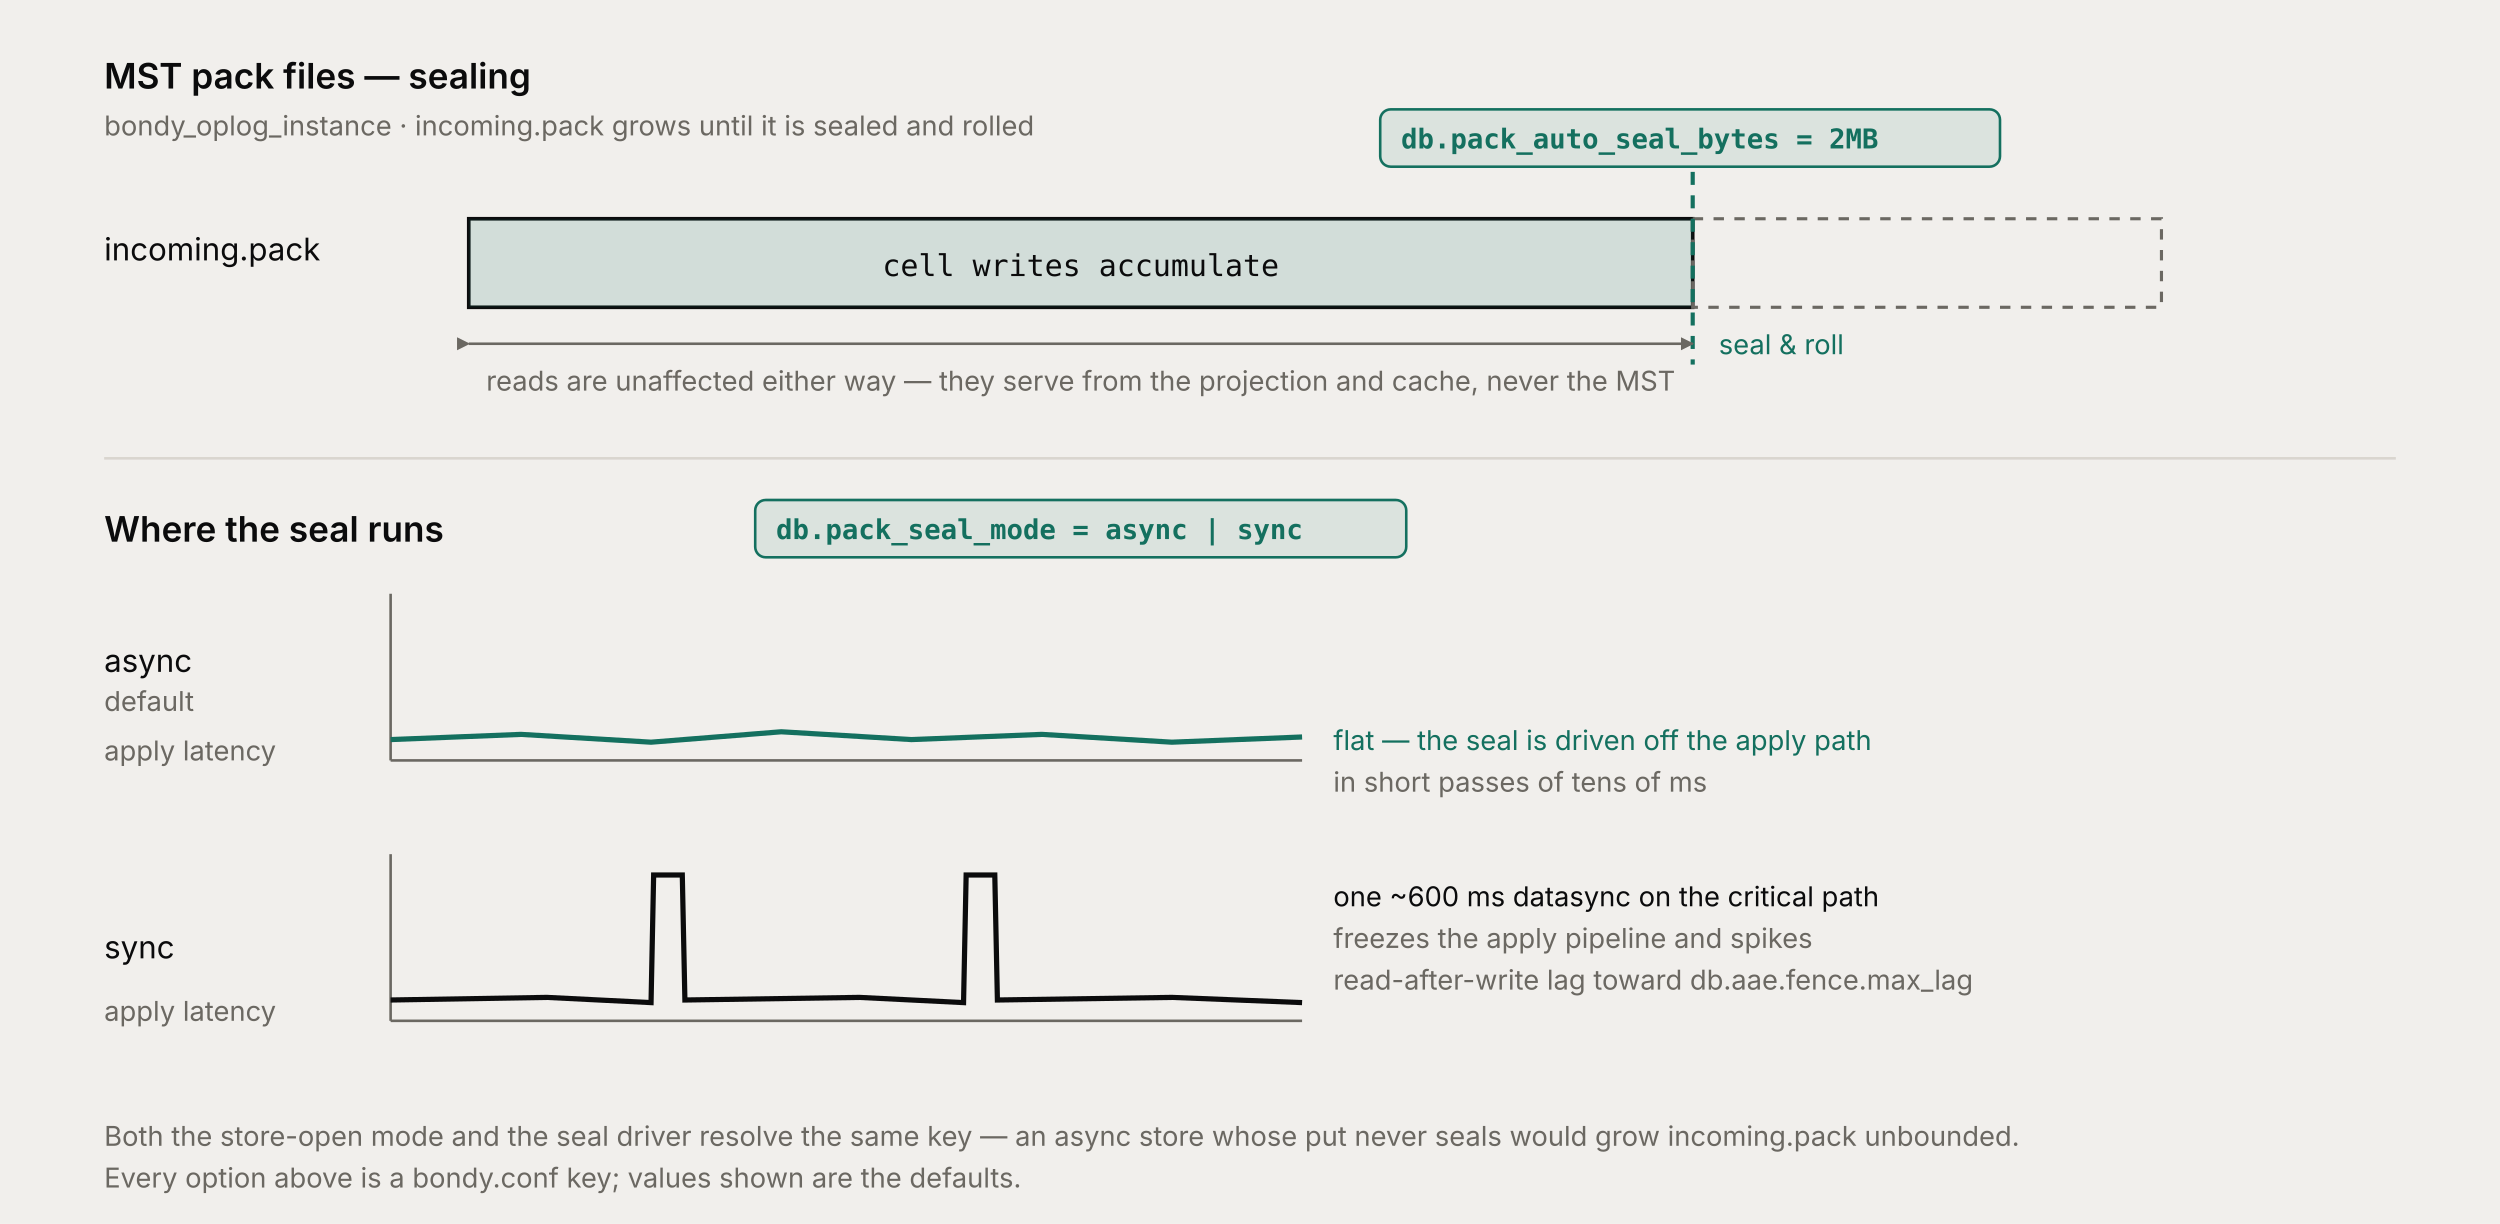
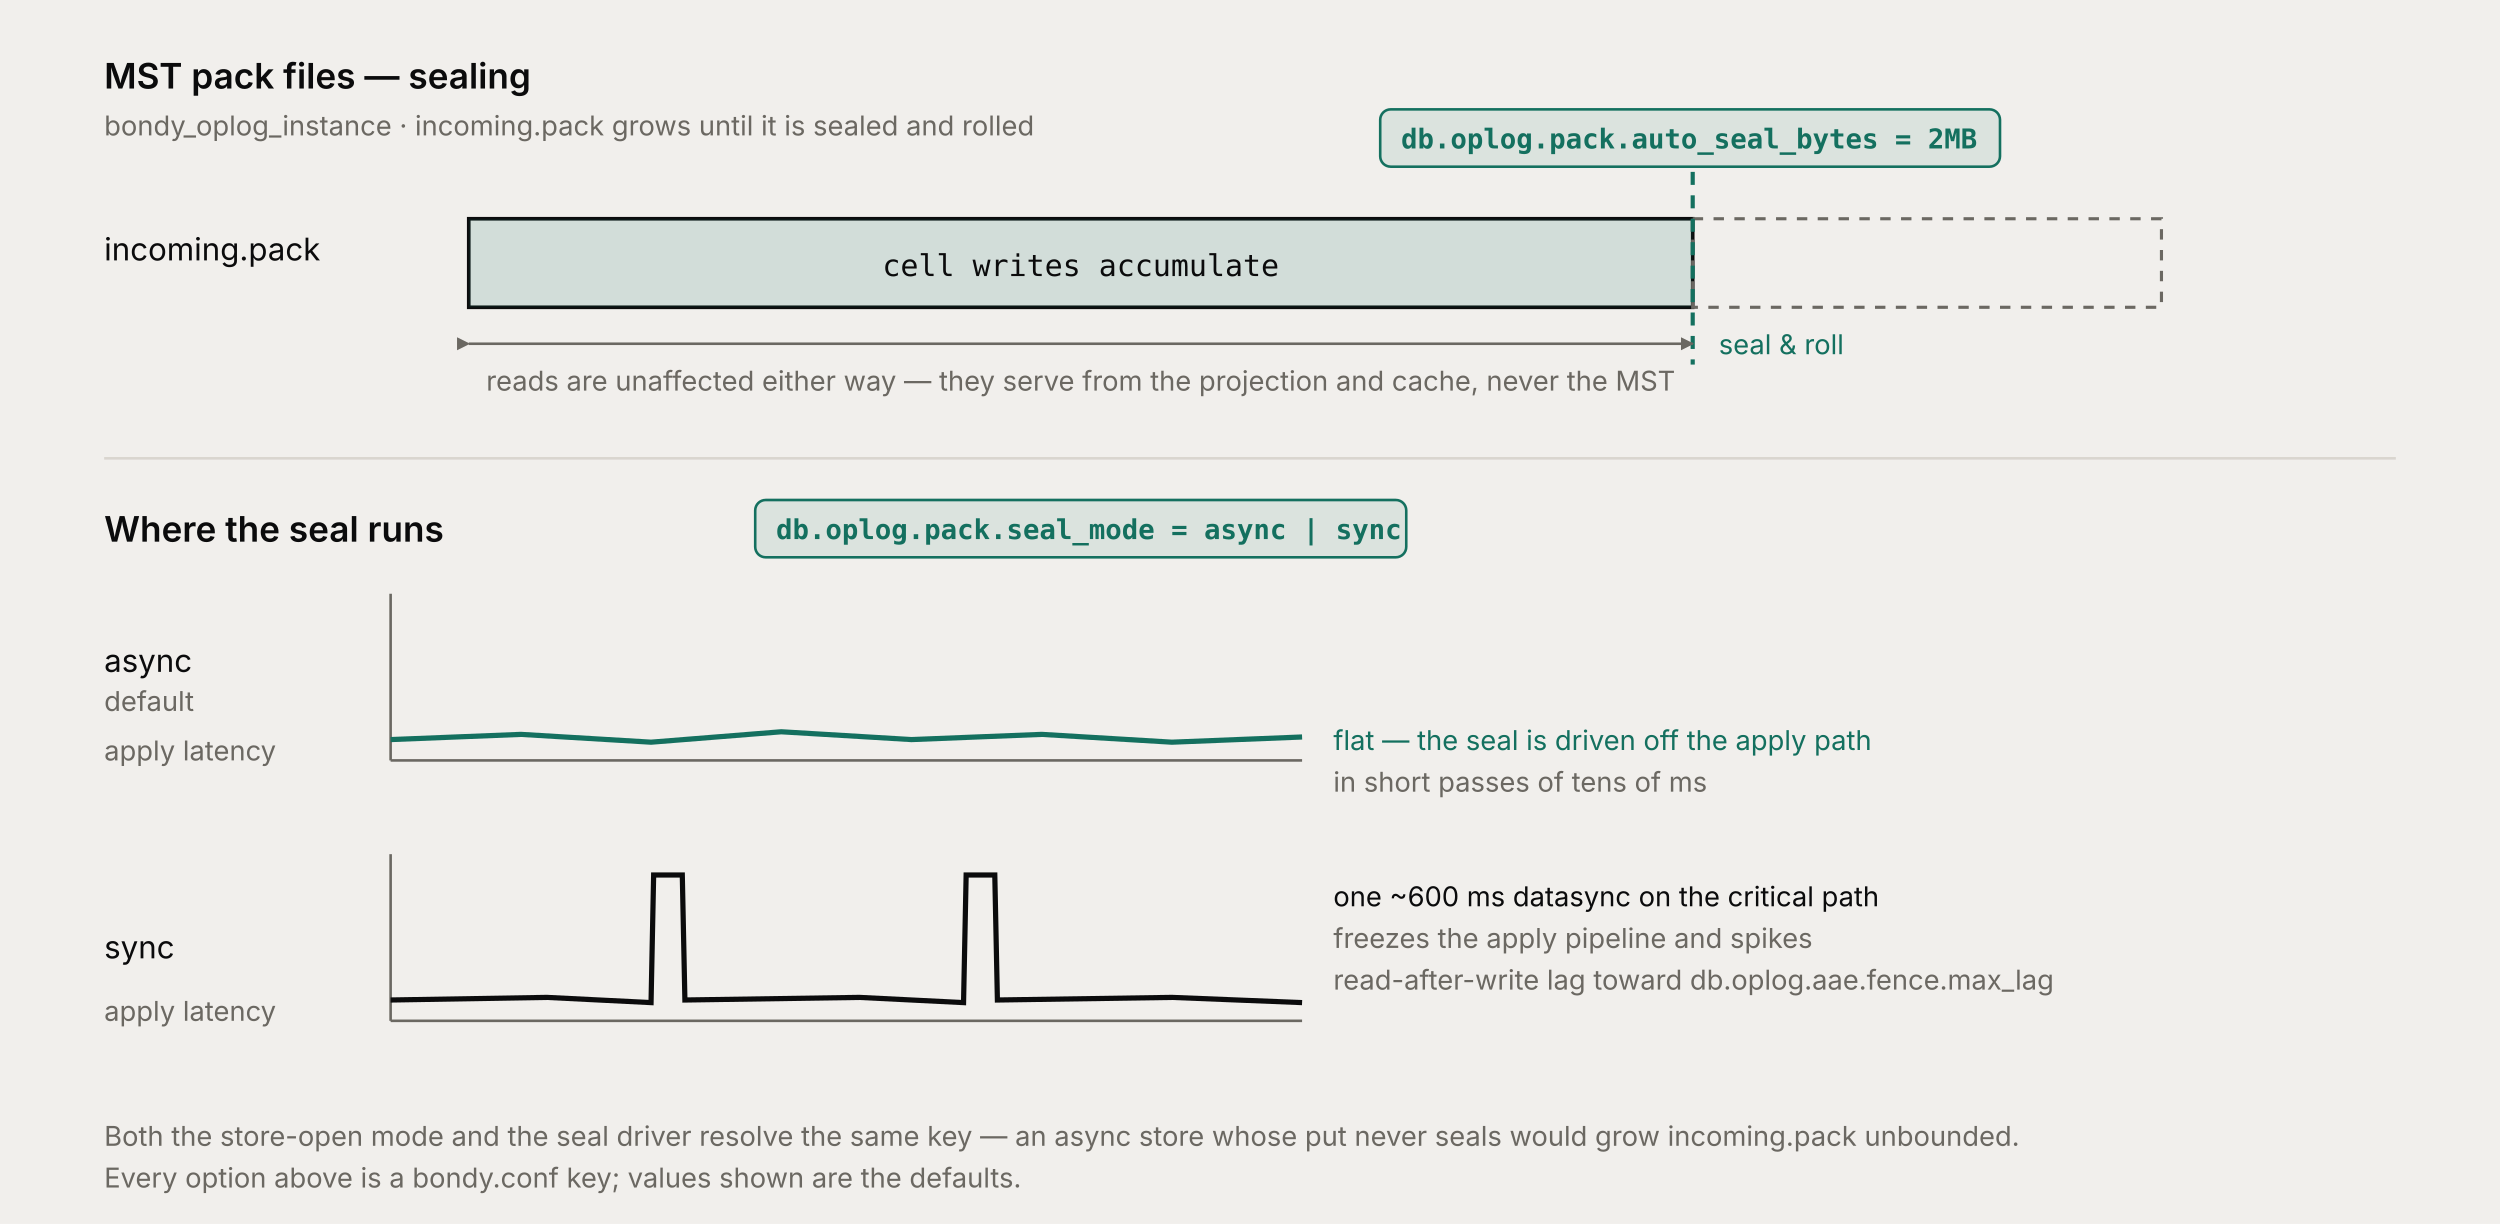
<svg xmlns="http://www.w3.org/2000/svg" viewBox="0 0 960 470" font-family="Inter, ui-sans-serif, system-ui, sans-serif">
  <defs>
    <marker id="p-arm" viewBox="0 0 10 10" refX="9" refY="5" markerWidth="5" markerHeight="5" orient="auto">
      <path d="M0 0 L10 5 L0 10 z" fill="var(--mu,#6b6862)" />
    </marker>
  </defs>
  <style>
    /* Self-sufficient palette. A plate embedded as an image renders in its own
       document, so the host page's custom properties cannot reach it — these
       are the values that apply standalone, in either theme. When the plate is
       inlined into a page instead, this block is dropped and the page's own
       tokens drive the same var() references. */
    :root{--ik:#0b0b0c;--pa:#f1efec;--mu:#6b6862;--sp:#14705f;--ru:#d9d5cf}
    @media (prefers-color-scheme:dark){
      :root{--ik:#eeece8;--pa:#121415;--mu:#9a968f;--sp:#5fd6b4;--ru:#2c3032}
    }

    .ink{fill:var(--ik,#0b0b0c)} .mu{fill:var(--mu,#6b6862)} .sp{fill:var(--sp,#14705f)}
    .fill{fill:var(--pa,#f1efec); stroke:var(--ik,#0b0b0c); stroke-width:1.4}
    .axis{stroke:var(--mu,#6b6862); stroke-width:1}
    .cfg{stroke:var(--sp,#14705f); stroke-width:1.6; stroke-dasharray:5 4; fill:none}
    .cfgbx{fill:var(--sp,#14705f); fill-opacity:.10; stroke:var(--sp,#14705f); stroke-width:1}
    .ts{font-size:10.5px} .t{font-size:12px} .tb{font-size:13.5px; font-weight:600}
    .tt{font-size:11.5px; font-family:'JetBrains Mono',ui-monospace,monospace}
    .tk{font-size:10.5px; font-family:'JetBrains Mono',ui-monospace,monospace; font-weight:600}
  </style>
  <rect width="100%" height="100%" fill="var(--pa,#f1efec)" />
  <text class="tb ink" x="40" y="34">MST pack files — sealing</text>
  <text class="ts mu" x="40" y="52">bondy_oplog_instance · incoming.pack grows until it is sealed and rolled</text>
  <text class="t ink" x="40" y="100">incoming.pack</text>
  <rect class="fill" x="180" y="84" width="470" height="34" />
  <rect x="180" y="84" width="470" height="34" fill="var(--sp,#14705f)" fill-opacity=".14" stroke="none" />
  <rect x="650" y="84" width="180" height="34" fill="none" stroke="var(--mu,#6b6862)" stroke-width="1.2" stroke-dasharray="4 4" />
  <text class="tt ink" x="415" y="106" text-anchor="middle">cell writes accumulate</text>
  <line class="cfg" x1="650" y1="66" x2="650" y2="140" />
  <rect class="cfgbx" x="530" y="42" width="238" height="22" rx="4" />
-   <text class="tk sp" x="538" y="57">db.pack_auto_seal_bytes = 2MB</text>
+   <text class="tk sp" x="538" y="57">db.oplog.pack.auto_seal_bytes = 2MB</text>
  <text class="ts sp" x="660" y="136">seal &amp; roll</text>
  <line class="axis" x1="180" y1="132" x2="650" y2="132" marker-start="url(#p-arm)" marker-end="url(#p-arm)" />
  <text class="ts mu" x="415" y="150" text-anchor="middle">reads are unaffected either way — they serve from the projection and cache, never the MST</text>
  <line x1="40" y1="176" x2="920" y2="176" stroke="var(--ru,#d9d5cf)" stroke-width="1" />
  <text class="tb ink" x="40" y="208">Where the seal runs</text>
  <rect class="cfgbx" x="290" y="192" width="250" height="22" rx="4" />
-   <text class="tk sp" x="298" y="207">db.pack_seal_mode = async | sync</text>
+   <text class="tk sp" x="298" y="207">db.oplog.pack.seal_mode = async | sync</text>
  <text class="t ink" x="40" y="258">async</text>
  <text class="ts mu" x="40" y="273">default</text>
  <text class="ts mu" x="40" y="292">apply latency</text>
  <line class="axis" x1="150" y1="292" x2="500" y2="292" />
  <line class="axis" x1="150" y1="228" x2="150" y2="292" />
  <path d="M150 284 L200 282 L250 285 L300 281 L350 284 L400 282 L450 285 L500 283" fill="none" stroke="var(--sp,#14705f)" stroke-width="2" />
  <text class="ts sp" x="512" y="288">flat — the seal is driven off the apply path</text>
  <text class="ts mu" x="512" y="304">in short passes of tens of ms</text>
  <text class="t ink" x="40" y="368">sync</text>
  <text class="ts mu" x="40" y="392">apply latency</text>
  <line class="axis" x1="150" y1="392" x2="500" y2="392" />
  <line class="axis" x1="150" y1="328" x2="150" y2="392" />
  <path d="M150 384 L210 383 L250 385 L251 336 L262 336 L263 384 L330 383 L370 385 L371 336 L382 336 L383 384 L450 383 L500 385" fill="none" stroke="var(--ik,#0b0b0c)" stroke-width="2" />
  <text class="ts ink" x="512" y="348">one ~600 ms datasync on the critical path</text>
  <text class="ts mu" x="512" y="364">freezes the apply pipeline and spikes</text>
-   <text class="ts mu" x="512" y="380">read-after-write lag toward db.aae.fence.max_lag</text>
+   <text class="ts mu" x="512" y="380">read-after-write lag toward db.oplog.aae.fence.max_lag</text>
  <text class="ts mu" x="40" y="440">Both the store-open mode and the seal driver resolve the same key — an async store whose put never seals would grow incoming.pack unbounded.</text>
  <text class="ts mu" x="40" y="456">Every option above is a bondy.conf key; values shown are the defaults.</text>
</svg>
